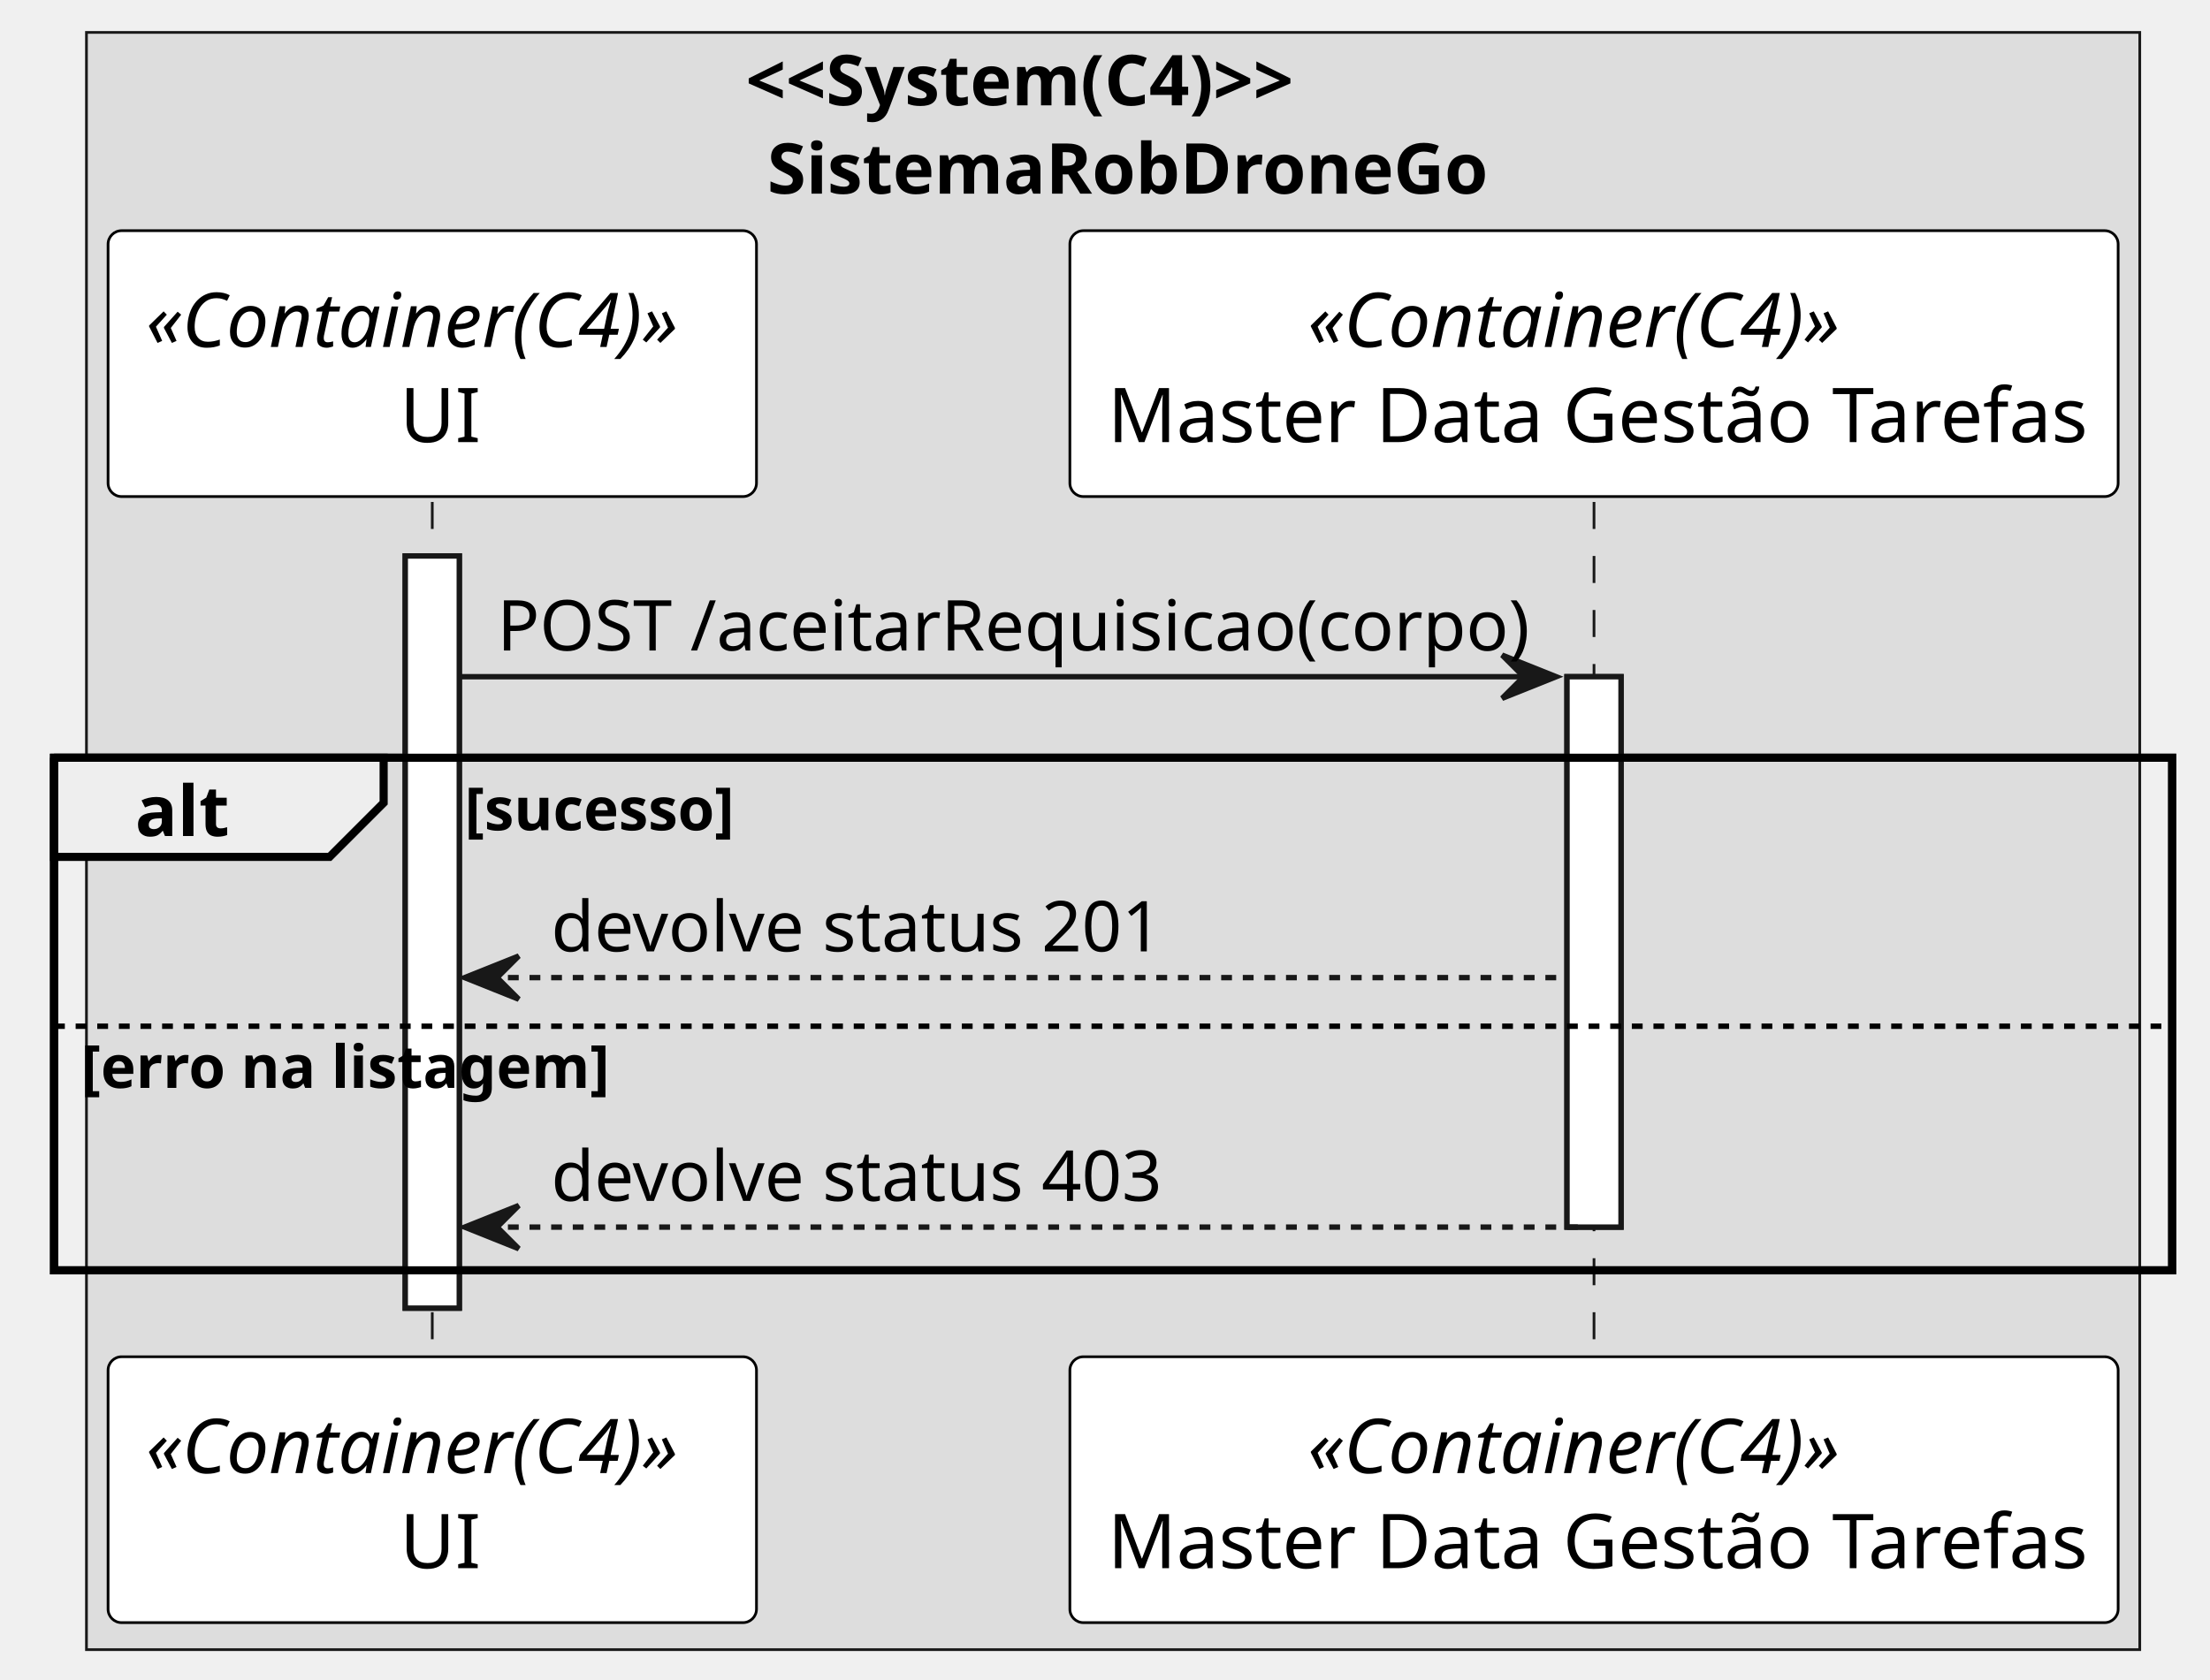
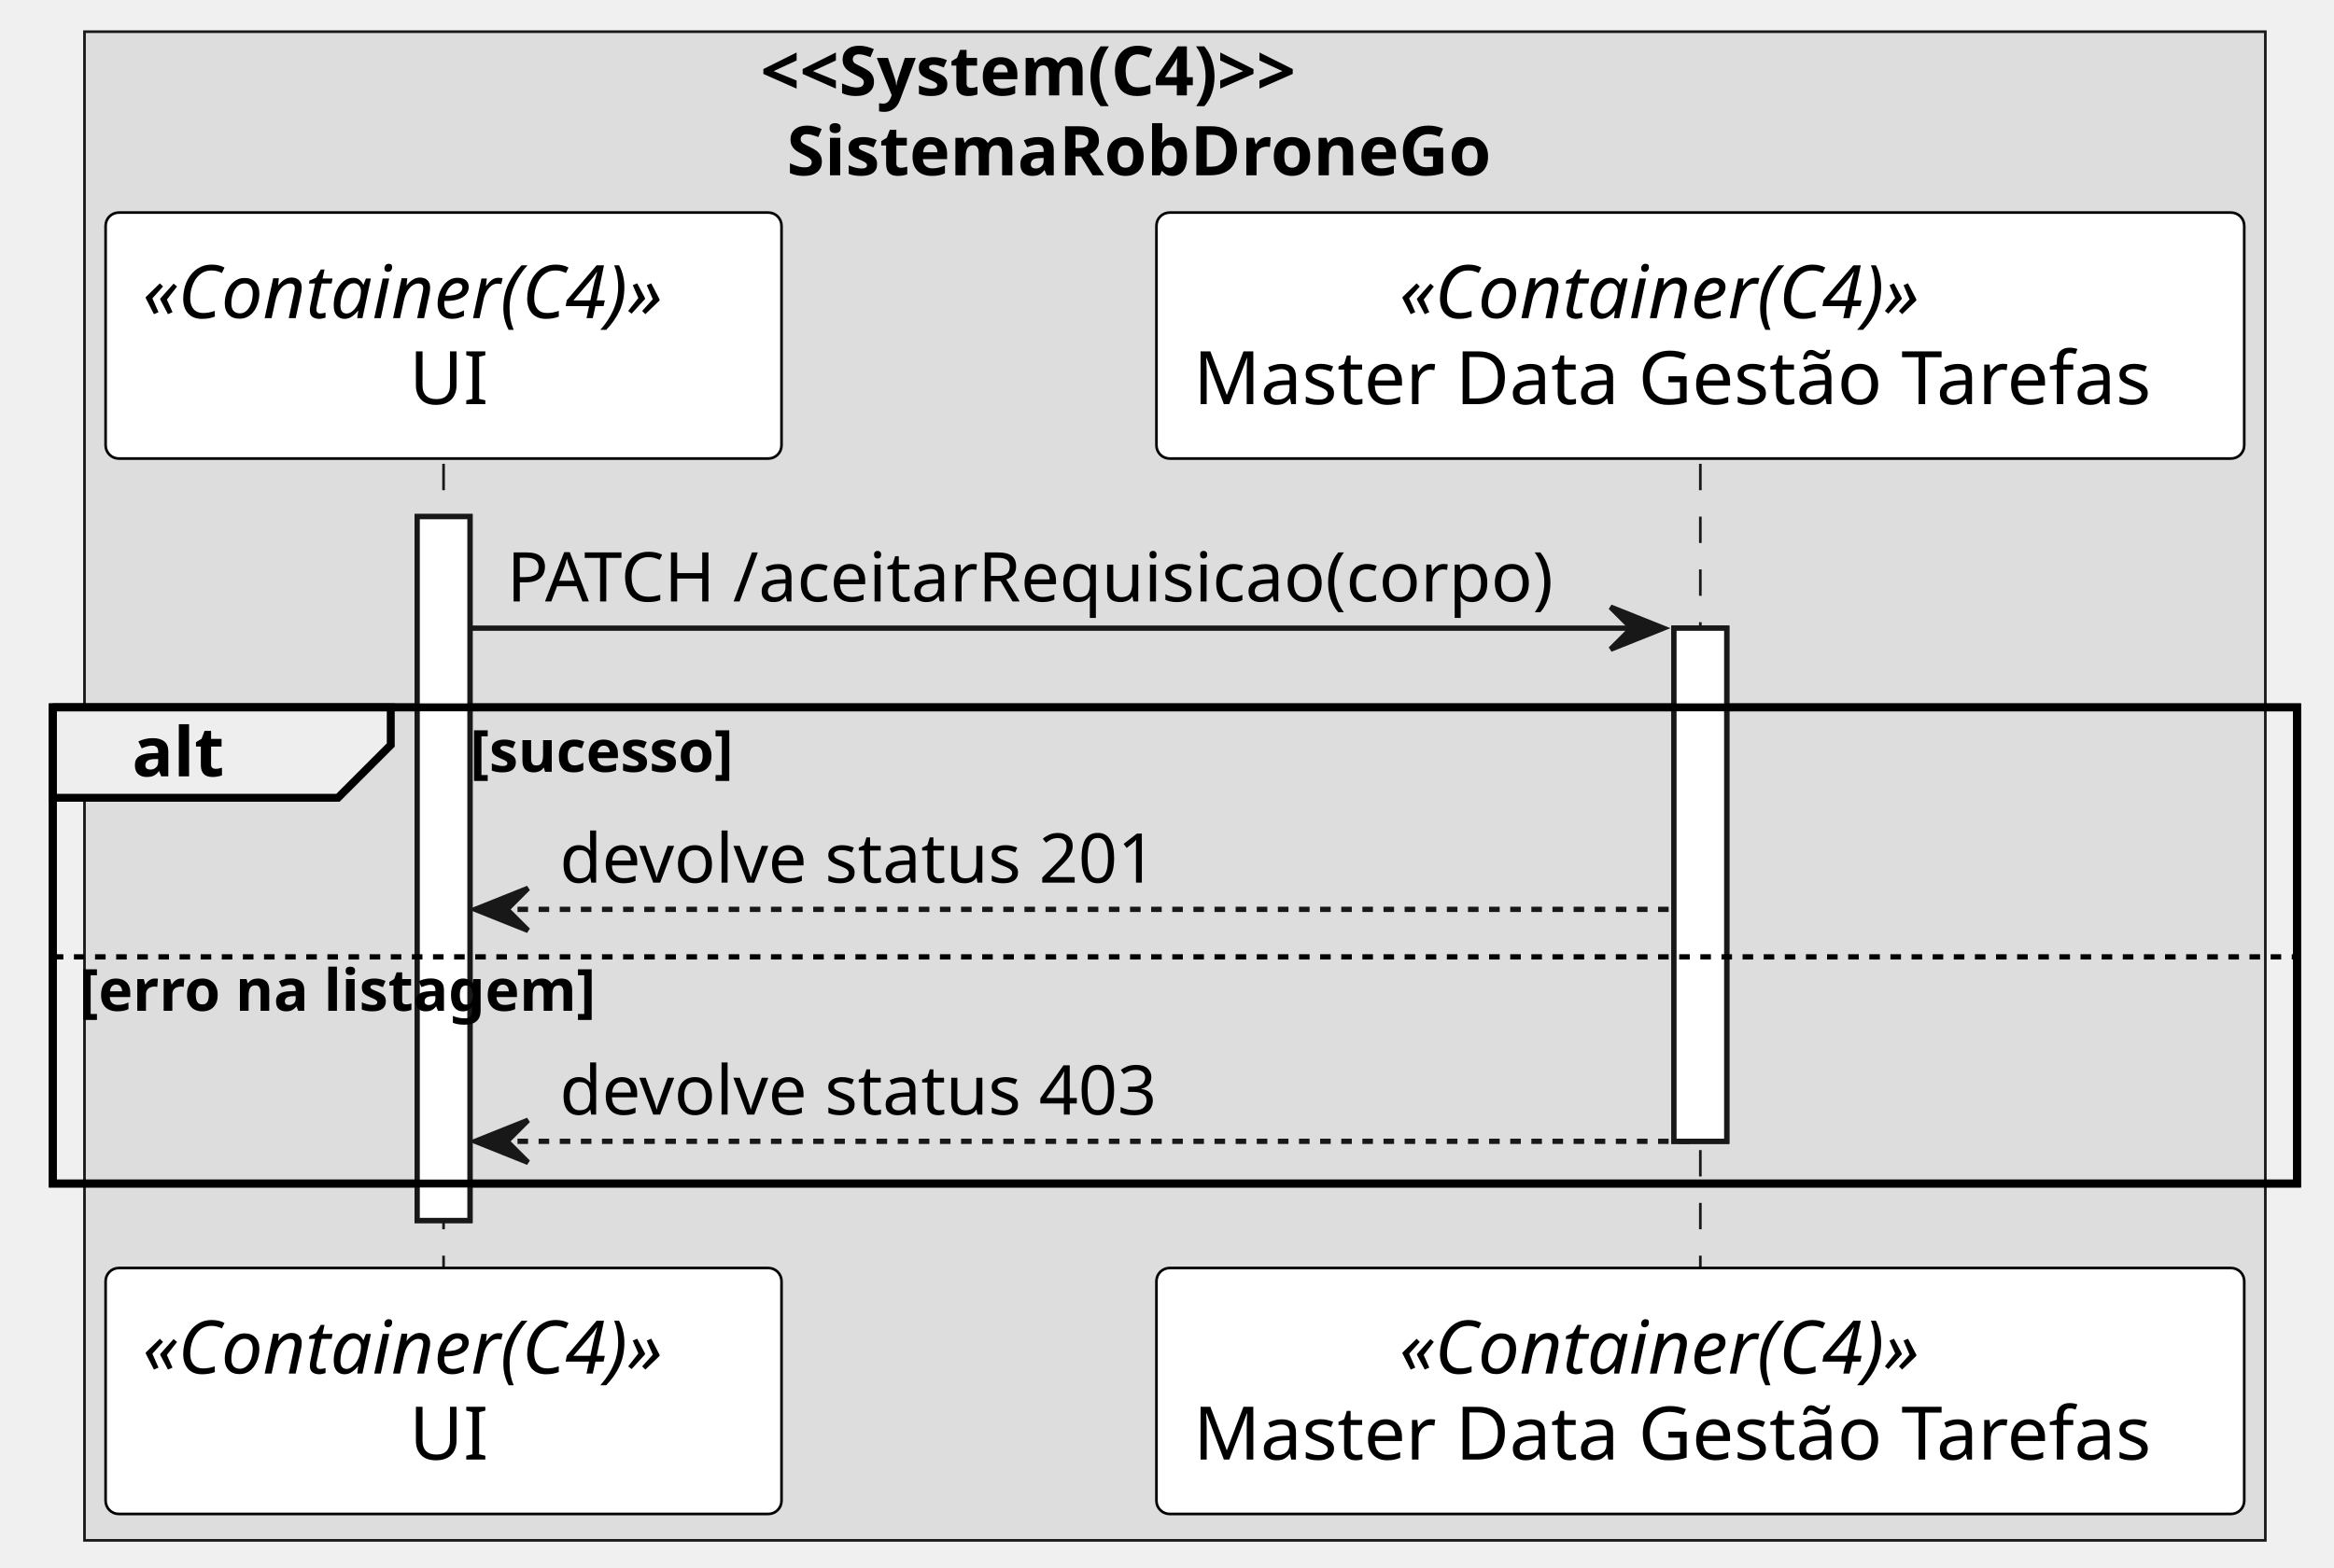
- <svg xmlns="http://www.w3.org/2000/svg" contentStyleType="text/css" height="311px" preserveAspectRatio="none" style="width:409px;height:311px;background:#FFFFFF;" version="1.1" viewBox="0 0 409 311" width="409px" zoomAndPan="magnify">
+ <svg xmlns="http://www.w3.org/2000/svg" contentStyleType="text/css" height="297px" preserveAspectRatio="none" style="width:442px;height:297px;background:#FFFFFF;" version="1.1" viewBox="0 0 442 297" width="442px" zoomAndPan="magnify">
  <defs />
  <g>
-     <rect fill="#DDDDDD" height="299.383" style="stroke:#181818;stroke-width:0.5;" width="380" x="16" y="6" />
-     <text fill="#000000" font-family="sans-serif" font-size="13" font-weight="bold" lengthAdjust="spacing" textLength="102" x="138" y="19.495">&lt;&lt;System(C4)&gt;&gt;</text>
-     <text fill="#000000" font-family="sans-serif" font-size="13" font-weight="bold" lengthAdjust="spacing" textLength="132" x="142" y="35.847">SistemaRobDroneGo</text>
-     <rect fill="#FFFFFF" height="139.242" style="stroke:#181818;stroke-width:1.0;" width="10" x="75" y="102.922" />
-     <rect fill="#FFFFFF" height="101.891" style="stroke:#181818;stroke-width:1.0;" width="10" x="290" y="125.273" />
-     <rect fill="none" height="94.891" style="stroke:#000000;stroke-width:1.5;" width="392" x="10" y="140.273" />
-     <line style="stroke:#181818;stroke-width:0.5;stroke-dasharray:5.0,5.0;" x1="80" x2="80" y1="92.922" y2="252.164" />
-     <line style="stroke:#181818;stroke-width:0.5;stroke-dasharray:5.0,5.0;" x1="295" x2="295" y1="92.922" y2="252.164" />
-     <rect fill="#FFFFFF" height="49.219" rx="2.5" ry="2.5" style="stroke:#000000;stroke-width:0.5;" width="120" x="20" y="42.703" />
-     <text fill="#000000" font-family="sans-serif" font-size="14" font-style="italic" lengthAdjust="spacing" textLength="106" x="27" y="64.236">«Container(C4)»</text>
-     <text fill="#000000" font-family="sans-serif" font-size="14" lengthAdjust="spacing" textLength="12" x="74" y="81.846">UI</text>
-     <rect fill="#FFFFFF" height="49.219" rx="2.5" ry="2.5" style="stroke:#000000;stroke-width:0.5;" width="120" x="20" y="251.164" />
-     <text fill="#000000" font-family="sans-serif" font-size="14" font-style="italic" lengthAdjust="spacing" textLength="106" x="27" y="272.697">«Container(C4)»</text>
-     <text fill="#000000" font-family="sans-serif" font-size="14" lengthAdjust="spacing" textLength="12" x="74" y="290.307">UI</text>
-     <rect fill="#FFFFFF" height="49.219" rx="2.5" ry="2.5" style="stroke:#000000;stroke-width:0.5;" width="194" x="198" y="42.703" />
-     <text fill="#000000" font-family="sans-serif" font-size="14" font-style="italic" lengthAdjust="spacing" textLength="106" x="242" y="64.236">«Container(C4)»</text>
-     <text fill="#000000" font-family="sans-serif" font-size="14" lengthAdjust="spacing" textLength="180" x="205" y="81.846">Master Data Gestão Tarefas</text>
-     <rect fill="#FFFFFF" height="49.219" rx="2.5" ry="2.5" style="stroke:#000000;stroke-width:0.5;" width="194" x="198" y="251.164" />
-     <text fill="#000000" font-family="sans-serif" font-size="14" font-style="italic" lengthAdjust="spacing" textLength="106" x="242" y="272.697">«Container(C4)»</text>
-     <text fill="#000000" font-family="sans-serif" font-size="14" lengthAdjust="spacing" textLength="180" x="205" y="290.307">Master Data Gestão Tarefas</text>
-     <rect fill="#FFFFFF" height="139.242" style="stroke:#181818;stroke-width:1.0;" width="10" x="75" y="102.922" />
-     <rect fill="#FFFFFF" height="101.891" style="stroke:#181818;stroke-width:1.0;" width="10" x="290" y="125.273" />
-     <polygon fill="#181818" points="278,121.273,288,125.273,278,129.273,282,125.273" style="stroke:#181818;stroke-width:1.0;" />
-     <line style="stroke:#181818;stroke-width:1.0;" x1="85" x2="284" y1="125.273" y2="125.273" />
-     <text fill="#000000" font-family="sans-serif" font-size="13" lengthAdjust="spacing" textLength="186" x="92" y="120.417">POST /aceitarRequisicao(corpo)</text>
-     <path d="M10,140.273 L71,140.273 L71,148.625 L61,158.625 L10,158.625 L10,140.273 " fill="#EEEEEE" style="stroke:#000000;stroke-width:1.5;" />
-     <rect fill="none" height="94.891" style="stroke:#000000;stroke-width:1.5;" width="392" x="10" y="140.273" />
-     <text fill="#000000" font-family="sans-serif" font-size="13" font-weight="bold" lengthAdjust="spacing" textLength="16" x="25" y="154.769">alt</text>
-     <text fill="#000000" font-family="sans-serif" font-size="11" font-weight="bold" lengthAdjust="spacing" textLength="56" x="86" y="153.692">[sucesso]</text>
-     <polygon fill="#181818" points="96,176.977,86,180.977,96,184.977,92,180.977" style="stroke:#181818;stroke-width:1.0;" />
-     <line style="stroke:#181818;stroke-width:1.0;stroke-dasharray:2.0,2.0;" x1="90" x2="289" y1="180.977" y2="180.977" />
-     <text fill="#000000" font-family="sans-serif" font-size="13" lengthAdjust="spacing" textLength="106" x="102" y="176.12">devolve status 201</text>
-     <line style="stroke:#000000;stroke-width:1.0;stroke-dasharray:2.0,2.0;" x1="10" x2="402" y1="189.977" y2="189.977" />
-     <text fill="#000000" font-family="sans-serif" font-size="11" font-weight="bold" lengthAdjust="spacing" textLength="99" x="15" y="201.395">[erro na listagem]</text>
-     <polygon fill="#181818" points="96,223.164,86,227.164,96,231.164,92,227.164" style="stroke:#181818;stroke-width:1.0;" />
-     <line style="stroke:#181818;stroke-width:1.0;stroke-dasharray:2.0,2.0;" x1="90" x2="294" y1="227.164" y2="227.164" />
-     <text fill="#000000" font-family="sans-serif" font-size="13" lengthAdjust="spacing" textLength="106" x="102" y="222.308">devolve status 403</text>
+     <rect fill="#DDDDDD" height="285.789" style="stroke:#181818;stroke-width:0.5;" width="413" x="16" y="6" />
+     <text fill="#000000" font-family="sans-serif" font-size="13" font-weight="bold" lengthAdjust="spacing" textLength="129" x="144" y="18.067">&lt;&lt;System(C4)&gt;&gt;</text>
+     <text fill="#000000" font-family="sans-serif" font-size="13" font-weight="bold" lengthAdjust="spacing" textLength="152" x="149" y="33.2">SistemaRobDroneGo</text>
+     <rect fill="#FFFFFF" height="133.336" style="stroke:#181818;stroke-width:1.0;" width="10" x="79" y="97.859" />
+     <rect fill="#FFFFFF" height="97.203" style="stroke:#181818;stroke-width:1.0;" width="10" x="317" y="118.992" />
+     <rect fill="none" height="90.203" style="stroke:#000000;stroke-width:1.5;" width="425" x="10" y="133.992" />
+     <line style="stroke:#181818;stroke-width:0.5;stroke-dasharray:5.0,5.0;" x1="84" x2="84" y1="87.859" y2="241.195" />
+     <line style="stroke:#181818;stroke-width:0.5;stroke-dasharray:5.0,5.0;" x1="322" x2="322" y1="87.859" y2="241.195" />
+     <rect fill="#FFFFFF" height="46.594" rx="2.5" ry="2.5" style="stroke:#000000;stroke-width:0.5;" width="128" x="20" y="40.266" />
+     <text fill="#000000" font-family="sans-serif" font-size="14" font-style="italic" lengthAdjust="spacing" textLength="114" x="27" y="60.261">«Container(C4)»</text>
+     <text fill="#000000" font-family="sans-serif" font-size="14" lengthAdjust="spacing" textLength="13" x="77.5" y="76.558">UI</text>
+     <rect fill="#FFFFFF" height="46.594" rx="2.5" ry="2.5" style="stroke:#000000;stroke-width:0.5;" width="128" x="20" y="240.195" />
+     <text fill="#000000" font-family="sans-serif" font-size="14" font-style="italic" lengthAdjust="spacing" textLength="114" x="27" y="260.19">«Container(C4)»</text>
+     <text fill="#000000" font-family="sans-serif" font-size="14" lengthAdjust="spacing" textLength="13" x="77.5" y="276.487">UI</text>
+     <rect fill="#FFFFFF" height="46.594" rx="2.5" ry="2.5" style="stroke:#000000;stroke-width:0.5;" width="206" x="219" y="40.266" />
+     <text fill="#000000" font-family="sans-serif" font-size="14" font-style="italic" lengthAdjust="spacing" textLength="114" x="265" y="60.261">«Container(C4)»</text>
+     <text fill="#000000" font-family="sans-serif" font-size="14" lengthAdjust="spacing" textLength="192" x="226" y="76.558">Master Data Gestão Tarefas</text>
+     <rect fill="#FFFFFF" height="46.594" rx="2.5" ry="2.5" style="stroke:#000000;stroke-width:0.5;" width="206" x="219" y="240.195" />
+     <text fill="#000000" font-family="sans-serif" font-size="14" font-style="italic" lengthAdjust="spacing" textLength="114" x="265" y="260.19">«Container(C4)»</text>
+     <text fill="#000000" font-family="sans-serif" font-size="14" lengthAdjust="spacing" textLength="192" x="226" y="276.487">Master Data Gestão Tarefas</text>
+     <rect fill="#FFFFFF" height="133.336" style="stroke:#181818;stroke-width:1.0;" width="10" x="79" y="97.859" />
+     <rect fill="#FFFFFF" height="97.203" style="stroke:#181818;stroke-width:1.0;" width="10" x="317" y="118.992" />
+     <polygon fill="#181818" points="305,114.992,315,118.992,305,122.992,309,118.992" style="stroke:#181818;stroke-width:1.0;" />
+     <line style="stroke:#181818;stroke-width:1.0;" x1="89" x2="311" y1="118.992" y2="118.992" />
+     <text fill="#000000" font-family="sans-serif" font-size="13" lengthAdjust="spacing" textLength="209" x="96" y="113.926">PATCH /aceitarRequisicao(corpo)</text>
+     <path d="M10,133.992 L74,133.992 L74,141.125 L64,151.125 L10,151.125 L10,133.992 " fill="#EEEEEE" style="stroke:#000000;stroke-width:1.5;" />
+     <rect fill="none" height="90.203" style="stroke:#000000;stroke-width:1.5;" width="425" x="10" y="133.992" />
+     <text fill="#000000" font-family="sans-serif" font-size="13" font-weight="bold" lengthAdjust="spacing" textLength="19" x="25" y="147.059">alt</text>
+     <text fill="#000000" font-family="sans-serif" font-size="11" font-weight="bold" lengthAdjust="spacing" textLength="62" x="89" y="146.203">[sucesso]</text>
+     <polygon fill="#181818" points="100,168.258,90,172.258,100,176.258,96,172.258" style="stroke:#181818;stroke-width:1.0;" />
+     <line style="stroke:#181818;stroke-width:1.0;stroke-dasharray:2.0,2.0;" x1="94" x2="316" y1="172.258" y2="172.258" />
+     <text fill="#000000" font-family="sans-serif" font-size="13" lengthAdjust="spacing" textLength="121" x="106" y="167.192">devolve status 201</text>
+     <line style="stroke:#000000;stroke-width:1.0;stroke-dasharray:2.0,2.0;" x1="10" x2="435" y1="181.258" y2="181.258" />
+     <text fill="#000000" font-family="sans-serif" font-size="11" font-weight="bold" lengthAdjust="spacing" textLength="115" x="15" y="191.468">[erro na listagem]</text>
+     <polygon fill="#181818" points="100,212.195,90,216.195,100,220.195,96,216.195" style="stroke:#181818;stroke-width:1.0;" />
+     <line style="stroke:#181818;stroke-width:1.0;stroke-dasharray:2.0,2.0;" x1="94" x2="321" y1="216.195" y2="216.195" />
+     <text fill="#000000" font-family="sans-serif" font-size="13" lengthAdjust="spacing" textLength="121" x="106" y="211.129">devolve status 403</text>
  </g>
</svg>
